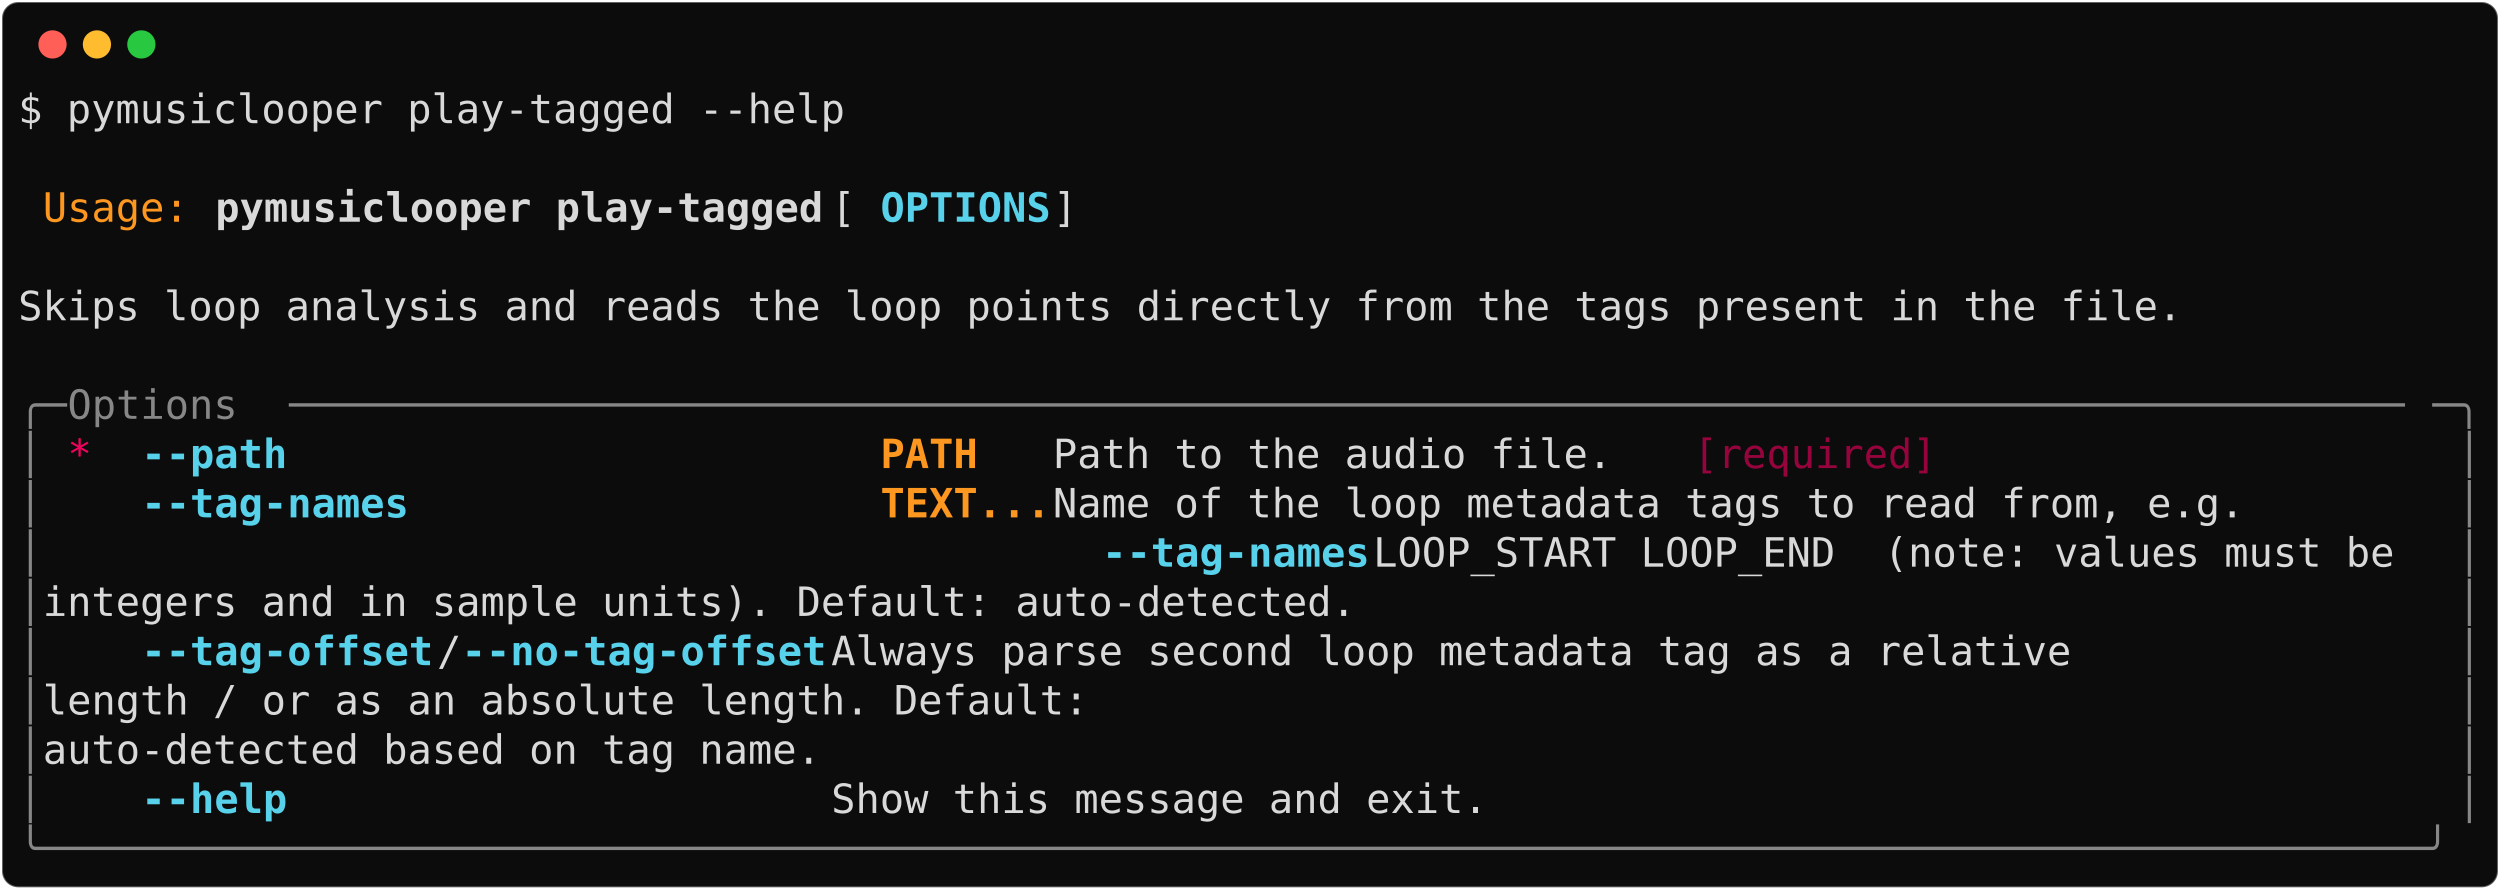
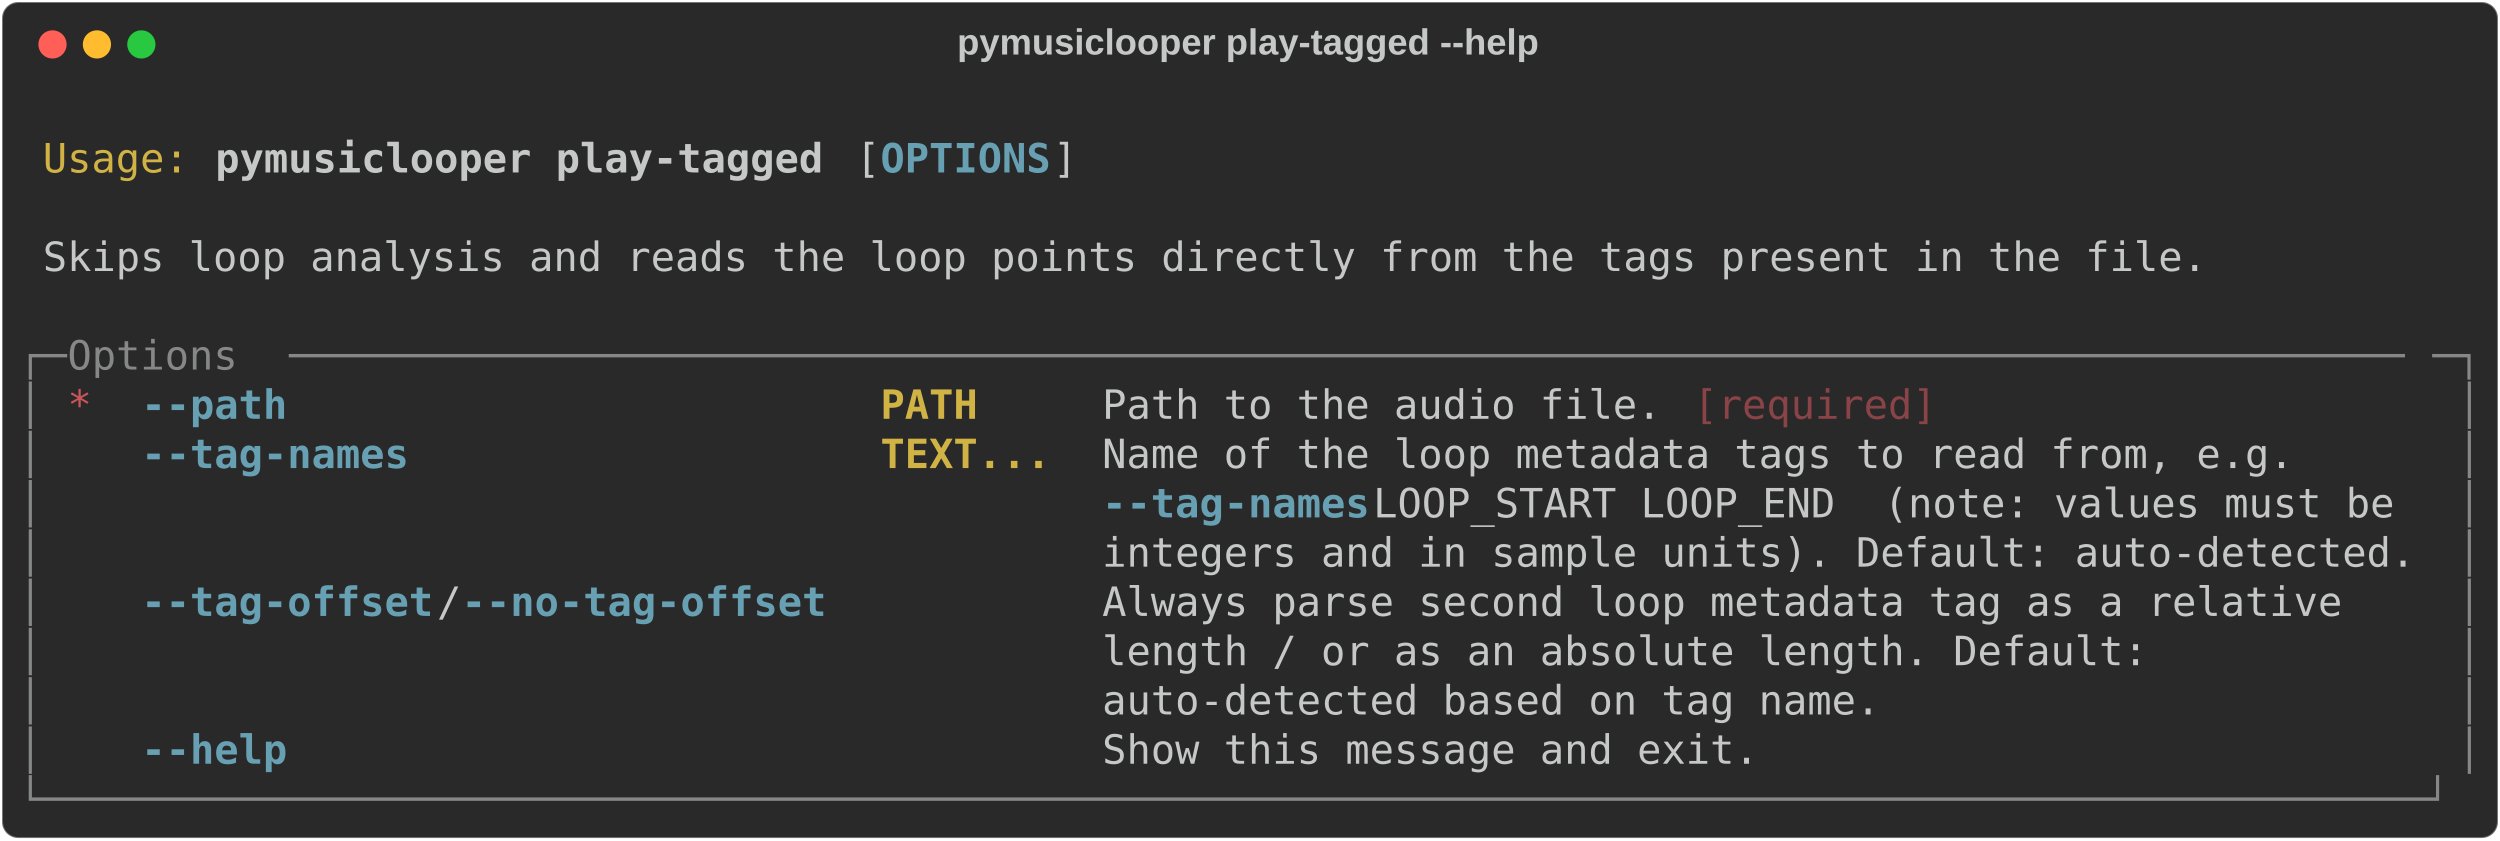
- <svg xmlns="http://www.w3.org/2000/svg" class="rich-terminal" viewBox="0 0 1238 440.4">
+ <svg xmlns="http://www.w3.org/2000/svg" class="rich-terminal" viewBox="0 0 1238 416.0">
  <style>

    @font-face {
        font-family: "Fira Code";
        src: local("FiraCode-Regular"),
                url("https://cdnjs.cloudflare.com/ajax/libs/firacode/6.2.0/woff2/FiraCode-Regular.woff2") format("woff2"),
                url("https://cdnjs.cloudflare.com/ajax/libs/firacode/6.2.0/woff/FiraCode-Regular.woff") format("woff");
        font-style: normal;
        font-weight: 400;
    }
    @font-face {
        font-family: "Fira Code";
        src: local("FiraCode-Bold"),
                url("https://cdnjs.cloudflare.com/ajax/libs/firacode/6.2.0/woff2/FiraCode-Bold.woff2") format("woff2"),
                url("https://cdnjs.cloudflare.com/ajax/libs/firacode/6.2.0/woff/FiraCode-Bold.woff") format("woff");
        font-style: bold;
        font-weight: 700;
    }

-     .terminal-3642730544-matrix {
+     .terminal-3645306245-matrix {
        font-family: Fira Code, monospace;
        font-size: 20px;
        line-height: 24.4px;
        font-variant-east-asian: full-width;
    }

-     .terminal-3642730544-title {
+     .terminal-3645306245-title {
        font-size: 18px;
        font-weight: bold;
        font-family: arial;
    }

-     .terminal-3642730544-r1 { fill: #d9d9d9 }
- .terminal-3642730544-r2 { fill: #fd971f }
- .terminal-3642730544-r3 { fill: #d9d9d9;font-weight: bold }
- .terminal-3642730544-r4 { fill: #58d1eb;font-weight: bold }
- .terminal-3642730544-r5 { fill: #878787 }
- .terminal-3642730544-r6 { fill: #f4005f }
- .terminal-3642730544-r7 { fill: #fd971f;font-weight: bold }
- .terminal-3642730544-r8 { fill: #97043d }
+     .terminal-3645306245-r1 { fill: #c5c8c6 }
+ .terminal-3645306245-r2 { fill: #d0b344 }
+ .terminal-3645306245-r3 { fill: #c5c8c6;font-weight: bold }
+ .terminal-3645306245-r4 { fill: #68a0b3;font-weight: bold }
+ .terminal-3645306245-r5 { fill: #868887 }
+ .terminal-3645306245-r6 { fill: #cc555a }
+ .terminal-3645306245-r7 { fill: #d0b344;font-weight: bold }
+ .terminal-3645306245-r8 { fill: #8a4346 }
    </style>
  <defs>
-     <clipPath id="terminal-3642730544-clip-terminal">
-       <rect x="0" y="0" width="1219.0" height="389.4" />
+     <clipPath id="terminal-3645306245-clip-terminal">
+       <rect x="0" y="0" width="1219.0" height="365.0" />
    </clipPath>
-     <clipPath id="terminal-3642730544-line-0">
+     <clipPath id="terminal-3645306245-line-0">
      <rect x="0" y="1.5" width="1220" height="24.65" />
    </clipPath>
-     <clipPath id="terminal-3642730544-line-1">
+     <clipPath id="terminal-3645306245-line-1">
      <rect x="0" y="25.9" width="1220" height="24.65" />
    </clipPath>
-     <clipPath id="terminal-3642730544-line-2">
+     <clipPath id="terminal-3645306245-line-2">
      <rect x="0" y="50.3" width="1220" height="24.65" />
    </clipPath>
-     <clipPath id="terminal-3642730544-line-3">
+     <clipPath id="terminal-3645306245-line-3">
      <rect x="0" y="74.7" width="1220" height="24.65" />
    </clipPath>
-     <clipPath id="terminal-3642730544-line-4">
+     <clipPath id="terminal-3645306245-line-4">
      <rect x="0" y="99.1" width="1220" height="24.65" />
    </clipPath>
-     <clipPath id="terminal-3642730544-line-5">
+     <clipPath id="terminal-3645306245-line-5">
      <rect x="0" y="123.5" width="1220" height="24.65" />
    </clipPath>
-     <clipPath id="terminal-3642730544-line-6">
+     <clipPath id="terminal-3645306245-line-6">
      <rect x="0" y="147.9" width="1220" height="24.65" />
    </clipPath>
-     <clipPath id="terminal-3642730544-line-7">
+     <clipPath id="terminal-3645306245-line-7">
      <rect x="0" y="172.3" width="1220" height="24.65" />
    </clipPath>
-     <clipPath id="terminal-3642730544-line-8">
+     <clipPath id="terminal-3645306245-line-8">
      <rect x="0" y="196.7" width="1220" height="24.65" />
    </clipPath>
-     <clipPath id="terminal-3642730544-line-9">
+     <clipPath id="terminal-3645306245-line-9">
      <rect x="0" y="221.1" width="1220" height="24.65" />
    </clipPath>
-     <clipPath id="terminal-3642730544-line-10">
+     <clipPath id="terminal-3645306245-line-10">
      <rect x="0" y="245.5" width="1220" height="24.65" />
    </clipPath>
-     <clipPath id="terminal-3642730544-line-11">
+     <clipPath id="terminal-3645306245-line-11">
      <rect x="0" y="269.9" width="1220" height="24.65" />
    </clipPath>
-     <clipPath id="terminal-3642730544-line-12">
+     <clipPath id="terminal-3645306245-line-12">
      <rect x="0" y="294.3" width="1220" height="24.65" />
    </clipPath>
-     <clipPath id="terminal-3642730544-line-13">
+     <clipPath id="terminal-3645306245-line-13">
      <rect x="0" y="318.7" width="1220" height="24.65" />
    </clipPath>
-     <clipPath id="terminal-3642730544-line-14">
-       <rect x="0" y="343.1" width="1220" height="24.65" />
-     </clipPath>
  </defs>
-   <rect fill="#0c0c0c" stroke="rgba(255,255,255,0.35)" stroke-width="1" x="1" y="1" width="1236" height="438.4" rx="8" />
+   <rect fill="#292929" stroke="rgba(255,255,255,0.35)" stroke-width="1" x="1" y="1" width="1236" height="414" rx="8" />
+   <text class="terminal-3645306245-title" fill="#c5c8c6" text-anchor="middle" x="618" y="27">pymusiclooper play-tagged --help</text>
  <g transform="translate(26,22)">
    <circle cx="0" cy="0" r="7" fill="#ff5f57" />
    <circle cx="22" cy="0" r="7" fill="#febc2e" />
    <circle cx="44" cy="0" r="7" fill="#28c840" />
  </g>
-   <g transform="translate(9, 41)" clip-path="url(#terminal-3642730544-clip-terminal)">
-     <g class="terminal-3642730544-matrix">
-       <text class="terminal-3642730544-r1" x="0" y="20" textLength="414.8" clip-path="url(#terminal-3642730544-line-0)">$ pymusiclooper play-tagged --help</text>
-       <text class="terminal-3642730544-r1" x="1220" y="20" textLength="12.2" clip-path="url(#terminal-3642730544-line-0)">
+   <g transform="translate(9, 41)" clip-path="url(#terminal-3645306245-clip-terminal)">
+     <g class="terminal-3645306245-matrix">
+       <text class="terminal-3645306245-r1" x="1220" y="20" textLength="12.2" clip-path="url(#terminal-3645306245-line-0)">
</text>
-       <text class="terminal-3642730544-r1" x="1220" y="44.4" textLength="12.2" clip-path="url(#terminal-3642730544-line-1)">
+       <text class="terminal-3645306245-r2" x="12.2" y="44.4" textLength="73.2" clip-path="url(#terminal-3645306245-line-1)">Usage:</text>
+       <text class="terminal-3645306245-r3" x="97.6" y="44.4" textLength="305" clip-path="url(#terminal-3645306245-line-1)">pymusiclooper play-tagged</text>
+       <text class="terminal-3645306245-r1" x="414.8" y="44.4" textLength="12.2" clip-path="url(#terminal-3645306245-line-1)">[</text>
+       <text class="terminal-3645306245-r4" x="427" y="44.4" textLength="85.4" clip-path="url(#terminal-3645306245-line-1)">OPTIONS</text>
+       <text class="terminal-3645306245-r1" x="512.4" y="44.4" textLength="12.2" clip-path="url(#terminal-3645306245-line-1)">]</text>
+       <text class="terminal-3645306245-r1" x="1220" y="44.4" textLength="12.2" clip-path="url(#terminal-3645306245-line-1)">
</text>
-       <text class="terminal-3642730544-r2" x="12.2" y="68.8" textLength="73.2" clip-path="url(#terminal-3642730544-line-2)">Usage:</text>
-       <text class="terminal-3642730544-r3" x="97.6" y="68.8" textLength="305" clip-path="url(#terminal-3642730544-line-2)">pymusiclooper play-tagged</text>
-       <text class="terminal-3642730544-r1" x="402.6" y="68.8" textLength="24.4" clip-path="url(#terminal-3642730544-line-2)"> [</text>
-       <text class="terminal-3642730544-r4" x="427" y="68.8" textLength="85.4" clip-path="url(#terminal-3642730544-line-2)">OPTIONS</text>
-       <text class="terminal-3642730544-r1" x="512.4" y="68.8" textLength="707.6" clip-path="url(#terminal-3642730544-line-2)">]                                                         </text>
-       <text class="terminal-3642730544-r1" x="1220" y="68.8" textLength="12.2" clip-path="url(#terminal-3642730544-line-2)">
+       <text class="terminal-3645306245-r1" x="1220" y="68.8" textLength="12.2" clip-path="url(#terminal-3645306245-line-2)">
</text>
-       <text class="terminal-3642730544-r1" x="1220" y="93.2" textLength="12.2" clip-path="url(#terminal-3642730544-line-3)">
+       <text class="terminal-3645306245-r1" x="12.2" y="93.2" textLength="1085.8" clip-path="url(#terminal-3645306245-line-3)">Skips loop analysis and reads the loop points directly from the tags present in the file.</text>
+       <text class="terminal-3645306245-r1" x="1220" y="93.2" textLength="12.2" clip-path="url(#terminal-3645306245-line-3)">
</text>
-       <text class="terminal-3642730544-r1" x="0" y="117.6" textLength="1220" clip-path="url(#terminal-3642730544-line-4)"> Skips loop analysis and reads the loop points directly from the tags present in the file.          </text>
-       <text class="terminal-3642730544-r1" x="1220" y="117.6" textLength="12.2" clip-path="url(#terminal-3642730544-line-4)">
+       <text class="terminal-3645306245-r1" x="1220" y="117.6" textLength="12.2" clip-path="url(#terminal-3645306245-line-4)">
</text>
-       <text class="terminal-3642730544-r1" x="1220" y="142" textLength="12.2" clip-path="url(#terminal-3642730544-line-5)">
+       <text class="terminal-3645306245-r5" x="0" y="142" textLength="24.4" clip-path="url(#terminal-3645306245-line-5)">┌─</text>
+       <text class="terminal-3645306245-r5" x="24.4" y="142" textLength="109.8" clip-path="url(#terminal-3645306245-line-5)"> Options </text>
+       <text class="terminal-3645306245-r5" x="134.2" y="142" textLength="1061.4" clip-path="url(#terminal-3645306245-line-5)">───────────────────────────────────────────────────────────────────────────────────────</text>
+       <text class="terminal-3645306245-r5" x="1195.6" y="142" textLength="24.4" clip-path="url(#terminal-3645306245-line-5)">─┐</text>
+       <text class="terminal-3645306245-r1" x="1220" y="142" textLength="12.2" clip-path="url(#terminal-3645306245-line-5)">
</text>
-       <text class="terminal-3642730544-r5" x="0" y="166.4" textLength="24.4" clip-path="url(#terminal-3642730544-line-6)">╭─</text>
-       <text class="terminal-3642730544-r5" x="24.4" y="166.4" textLength="109.8" clip-path="url(#terminal-3642730544-line-6)"> Options </text>
-       <text class="terminal-3642730544-r5" x="134.2" y="166.4" textLength="1061.4" clip-path="url(#terminal-3642730544-line-6)">───────────────────────────────────────────────────────────────────────────────────────</text>
-       <text class="terminal-3642730544-r5" x="1195.6" y="166.4" textLength="24.4" clip-path="url(#terminal-3642730544-line-6)">─╮</text>
-       <text class="terminal-3642730544-r1" x="1220" y="166.4" textLength="12.2" clip-path="url(#terminal-3642730544-line-6)">
+       <text class="terminal-3645306245-r5" x="0" y="166.4" textLength="12.2" clip-path="url(#terminal-3645306245-line-6)">│</text>
+       <text class="terminal-3645306245-r6" x="24.4" y="166.4" textLength="12.2" clip-path="url(#terminal-3645306245-line-6)">*</text>
+       <text class="terminal-3645306245-r4" x="61" y="166.4" textLength="341.6" clip-path="url(#terminal-3645306245-line-6)">--path                      </text>
+       <text class="terminal-3645306245-r7" x="427" y="166.4" textLength="85.4" clip-path="url(#terminal-3645306245-line-6)">PATH   </text>
+       <text class="terminal-3645306245-r1" x="536.8" y="166.4" textLength="292.8" clip-path="url(#terminal-3645306245-line-6)">Path to the audio file. </text>
+       <text class="terminal-3645306245-r8" x="829.6" y="166.4" textLength="122" clip-path="url(#terminal-3645306245-line-6)">[required]</text>
+       <text class="terminal-3645306245-r5" x="1207.8" y="166.4" textLength="12.2" clip-path="url(#terminal-3645306245-line-6)">│</text>
+       <text class="terminal-3645306245-r1" x="1220" y="166.4" textLength="12.2" clip-path="url(#terminal-3645306245-line-6)">
</text>
-       <text class="terminal-3642730544-r5" x="0" y="190.8" textLength="12.2" clip-path="url(#terminal-3642730544-line-7)">│</text>
-       <text class="terminal-3642730544-r6" x="24.4" y="190.8" textLength="12.2" clip-path="url(#terminal-3642730544-line-7)">*</text>
-       <text class="terminal-3642730544-r4" x="61" y="190.8" textLength="341.6" clip-path="url(#terminal-3642730544-line-7)">--path                      </text>
-       <text class="terminal-3642730544-r7" x="427" y="190.8" textLength="85.4" clip-path="url(#terminal-3642730544-line-7)">PATH   </text>
-       <text class="terminal-3642730544-r1" x="512.4" y="190.8" textLength="317.2" clip-path="url(#terminal-3642730544-line-7)">  Path to the audio file. </text>
-       <text class="terminal-3642730544-r8" x="829.6" y="190.8" textLength="122" clip-path="url(#terminal-3642730544-line-7)">[required]</text>
-       <text class="terminal-3642730544-r5" x="1207.8" y="190.8" textLength="12.2" clip-path="url(#terminal-3642730544-line-7)">│</text>
-       <text class="terminal-3642730544-r1" x="1220" y="190.8" textLength="12.2" clip-path="url(#terminal-3642730544-line-7)">
+       <text class="terminal-3645306245-r5" x="0" y="190.8" textLength="12.2" clip-path="url(#terminal-3645306245-line-7)">│</text>
+       <text class="terminal-3645306245-r4" x="61" y="190.8" textLength="341.6" clip-path="url(#terminal-3645306245-line-7)">--tag-names                 </text>
+       <text class="terminal-3645306245-r7" x="427" y="190.8" textLength="85.4" clip-path="url(#terminal-3645306245-line-7)">TEXT...</text>
+       <text class="terminal-3645306245-r1" x="536.8" y="190.8" textLength="658.8" clip-path="url(#terminal-3645306245-line-7)">Name of the loop metadata tags to read from, e.g.     </text>
+       <text class="terminal-3645306245-r5" x="1207.8" y="190.8" textLength="12.2" clip-path="url(#terminal-3645306245-line-7)">│</text>
+       <text class="terminal-3645306245-r1" x="1220" y="190.8" textLength="12.2" clip-path="url(#terminal-3645306245-line-7)">
</text>
-       <text class="terminal-3642730544-r5" x="0" y="215.2" textLength="12.2" clip-path="url(#terminal-3642730544-line-8)">│</text>
-       <text class="terminal-3642730544-r4" x="61" y="215.2" textLength="341.6" clip-path="url(#terminal-3642730544-line-8)">--tag-names                 </text>
-       <text class="terminal-3642730544-r7" x="427" y="215.2" textLength="85.4" clip-path="url(#terminal-3642730544-line-8)">TEXT...</text>
-       <text class="terminal-3642730544-r1" x="512.4" y="215.2" textLength="695.4" clip-path="url(#terminal-3642730544-line-8)">  Name of the loop metadata tags to read from, e.g.      </text>
-       <text class="terminal-3642730544-r5" x="1207.8" y="215.2" textLength="12.2" clip-path="url(#terminal-3642730544-line-8)">│</text>
-       <text class="terminal-3642730544-r1" x="1220" y="215.2" textLength="12.2" clip-path="url(#terminal-3642730544-line-8)">
+       <text class="terminal-3645306245-r5" x="0" y="215.2" textLength="12.2" clip-path="url(#terminal-3645306245-line-8)">│</text>
+       <text class="terminal-3645306245-r4" x="536.8" y="215.2" textLength="134.2" clip-path="url(#terminal-3645306245-line-8)">--tag-names</text>
+       <text class="terminal-3645306245-r1" x="671" y="215.2" textLength="524.6" clip-path="url(#terminal-3645306245-line-8)"> LOOP_START LOOP_END  (note: values must be</text>
+       <text class="terminal-3645306245-r5" x="1207.8" y="215.2" textLength="12.2" clip-path="url(#terminal-3645306245-line-8)">│</text>
+       <text class="terminal-3645306245-r1" x="1220" y="215.2" textLength="12.2" clip-path="url(#terminal-3645306245-line-8)">
</text>
-       <text class="terminal-3642730544-r5" x="0" y="239.6" textLength="12.2" clip-path="url(#terminal-3642730544-line-9)">│</text>
-       <text class="terminal-3642730544-r4" x="536.8" y="239.6" textLength="134.2" clip-path="url(#terminal-3642730544-line-9)">--tag-names</text>
-       <text class="terminal-3642730544-r1" x="671" y="239.6" textLength="536.8" clip-path="url(#terminal-3642730544-line-9)"> LOOP_START LOOP_END  (note: values must be </text>
-       <text class="terminal-3642730544-r5" x="1207.8" y="239.6" textLength="12.2" clip-path="url(#terminal-3642730544-line-9)">│</text>
-       <text class="terminal-3642730544-r1" x="1220" y="239.6" textLength="12.2" clip-path="url(#terminal-3642730544-line-9)">
+       <text class="terminal-3645306245-r5" x="0" y="239.6" textLength="12.2" clip-path="url(#terminal-3645306245-line-9)">│</text>
+       <text class="terminal-3645306245-r1" x="536.8" y="239.6" textLength="658.8" clip-path="url(#terminal-3645306245-line-9)">integers and in sample units). Default: auto-detected.</text>
+       <text class="terminal-3645306245-r5" x="1207.8" y="239.6" textLength="12.2" clip-path="url(#terminal-3645306245-line-9)">│</text>
+       <text class="terminal-3645306245-r1" x="1220" y="239.6" textLength="12.2" clip-path="url(#terminal-3645306245-line-9)">
</text>
-       <text class="terminal-3642730544-r5" x="0" y="264" textLength="12.2" clip-path="url(#terminal-3642730544-line-10)">│</text>
-       <text class="terminal-3642730544-r1" x="12.2" y="264" textLength="1195.6" clip-path="url(#terminal-3642730544-line-10)">                                           integers and in sample units). Default: auto-detected. </text>
-       <text class="terminal-3642730544-r5" x="1207.8" y="264" textLength="12.2" clip-path="url(#terminal-3642730544-line-10)">│</text>
-       <text class="terminal-3642730544-r1" x="1220" y="264" textLength="12.2" clip-path="url(#terminal-3642730544-line-10)">
+       <text class="terminal-3645306245-r5" x="0" y="264" textLength="12.2" clip-path="url(#terminal-3645306245-line-10)">│</text>
+       <text class="terminal-3645306245-r4" x="61" y="264" textLength="146.4" clip-path="url(#terminal-3645306245-line-10)">--tag-offset</text>
+       <text class="terminal-3645306245-r1" x="207.4" y="264" textLength="12.2" clip-path="url(#terminal-3645306245-line-10)">/</text>
+       <text class="terminal-3645306245-r4" x="219.6" y="264" textLength="183" clip-path="url(#terminal-3645306245-line-10)">--no-tag-offset</text>
+       <text class="terminal-3645306245-r1" x="536.8" y="264" textLength="658.8" clip-path="url(#terminal-3645306245-line-10)">Always parse second loop metadata tag as a relative   </text>
+       <text class="terminal-3645306245-r5" x="1207.8" y="264" textLength="12.2" clip-path="url(#terminal-3645306245-line-10)">│</text>
+       <text class="terminal-3645306245-r1" x="1220" y="264" textLength="12.2" clip-path="url(#terminal-3645306245-line-10)">
</text>
-       <text class="terminal-3642730544-r5" x="0" y="288.4" textLength="12.2" clip-path="url(#terminal-3642730544-line-11)">│</text>
-       <text class="terminal-3642730544-r4" x="61" y="288.4" textLength="146.4" clip-path="url(#terminal-3642730544-line-11)">--tag-offset</text>
-       <text class="terminal-3642730544-r1" x="207.4" y="288.4" textLength="12.2" clip-path="url(#terminal-3642730544-line-11)">/</text>
-       <text class="terminal-3642730544-r4" x="219.6" y="288.4" textLength="183" clip-path="url(#terminal-3642730544-line-11)">--no-tag-offset</text>
-       <text class="terminal-3642730544-r1" x="402.6" y="288.4" textLength="805.2" clip-path="url(#terminal-3642730544-line-11)">           Always parse second loop metadata tag as a relative    </text>
-       <text class="terminal-3642730544-r5" x="1207.8" y="288.4" textLength="12.2" clip-path="url(#terminal-3642730544-line-11)">│</text>
-       <text class="terminal-3642730544-r1" x="1220" y="288.4" textLength="12.2" clip-path="url(#terminal-3642730544-line-11)">
+       <text class="terminal-3645306245-r5" x="0" y="288.4" textLength="12.2" clip-path="url(#terminal-3645306245-line-11)">│</text>
+       <text class="terminal-3645306245-r1" x="536.8" y="288.4" textLength="658.8" clip-path="url(#terminal-3645306245-line-11)">length / or as an absolute length. Default:           </text>
+       <text class="terminal-3645306245-r5" x="1207.8" y="288.4" textLength="12.2" clip-path="url(#terminal-3645306245-line-11)">│</text>
+       <text class="terminal-3645306245-r1" x="1220" y="288.4" textLength="12.2" clip-path="url(#terminal-3645306245-line-11)">
</text>
-       <text class="terminal-3642730544-r5" x="0" y="312.8" textLength="12.2" clip-path="url(#terminal-3642730544-line-12)">│</text>
-       <text class="terminal-3642730544-r1" x="12.2" y="312.8" textLength="1195.6" clip-path="url(#terminal-3642730544-line-12)">                                           length / or as an absolute length. Default:            </text>
-       <text class="terminal-3642730544-r5" x="1207.8" y="312.8" textLength="12.2" clip-path="url(#terminal-3642730544-line-12)">│</text>
-       <text class="terminal-3642730544-r1" x="1220" y="312.8" textLength="12.2" clip-path="url(#terminal-3642730544-line-12)">
+       <text class="terminal-3645306245-r5" x="0" y="312.8" textLength="12.2" clip-path="url(#terminal-3645306245-line-12)">│</text>
+       <text class="terminal-3645306245-r1" x="536.8" y="312.8" textLength="658.8" clip-path="url(#terminal-3645306245-line-12)">auto-detected based on tag name.                      </text>
+       <text class="terminal-3645306245-r5" x="1207.8" y="312.8" textLength="12.2" clip-path="url(#terminal-3645306245-line-12)">│</text>
+       <text class="terminal-3645306245-r1" x="1220" y="312.8" textLength="12.2" clip-path="url(#terminal-3645306245-line-12)">
</text>
-       <text class="terminal-3642730544-r5" x="0" y="337.2" textLength="12.2" clip-path="url(#terminal-3642730544-line-13)">│</text>
-       <text class="terminal-3642730544-r1" x="12.2" y="337.2" textLength="1195.6" clip-path="url(#terminal-3642730544-line-13)">                                           auto-detected based on tag name.                       </text>
-       <text class="terminal-3642730544-r5" x="1207.8" y="337.2" textLength="12.2" clip-path="url(#terminal-3642730544-line-13)">│</text>
-       <text class="terminal-3642730544-r1" x="1220" y="337.2" textLength="12.2" clip-path="url(#terminal-3642730544-line-13)">
+       <text class="terminal-3645306245-r5" x="0" y="337.2" textLength="12.2" clip-path="url(#terminal-3645306245-line-13)">│</text>
+       <text class="terminal-3645306245-r4" x="61" y="337.2" textLength="341.6" clip-path="url(#terminal-3645306245-line-13)">--help                      </text>
+       <text class="terminal-3645306245-r1" x="536.8" y="337.2" textLength="329.4" clip-path="url(#terminal-3645306245-line-13)">Show this message and exit.</text>
+       <text class="terminal-3645306245-r5" x="1207.8" y="337.2" textLength="12.2" clip-path="url(#terminal-3645306245-line-13)">│</text>
+       <text class="terminal-3645306245-r1" x="1220" y="337.2" textLength="12.2" clip-path="url(#terminal-3645306245-line-13)">
</text>
-       <text class="terminal-3642730544-r5" x="0" y="361.6" textLength="12.2" clip-path="url(#terminal-3642730544-line-14)">│</text>
-       <text class="terminal-3642730544-r4" x="61" y="361.6" textLength="341.6" clip-path="url(#terminal-3642730544-line-14)">--help                      </text>
-       <text class="terminal-3642730544-r1" x="402.6" y="361.6" textLength="805.2" clip-path="url(#terminal-3642730544-line-14)">           Show this message and exit.                            </text>
-       <text class="terminal-3642730544-r5" x="1207.8" y="361.6" textLength="12.2" clip-path="url(#terminal-3642730544-line-14)">│</text>
-       <text class="terminal-3642730544-r1" x="1220" y="361.6" textLength="12.2" clip-path="url(#terminal-3642730544-line-14)">
- </text>
-       <text class="terminal-3642730544-r5" x="0" y="386" textLength="1220" clip-path="url(#terminal-3642730544-line-15)">╰──────────────────────────────────────────────────────────────────────────────────────────────────╯</text>
-       <text class="terminal-3642730544-r1" x="1220" y="386" textLength="12.2" clip-path="url(#terminal-3642730544-line-15)">
+       <text class="terminal-3645306245-r5" x="0" y="361.6" textLength="1220" clip-path="url(#terminal-3645306245-line-14)">└──────────────────────────────────────────────────────────────────────────────────────────────────┘</text>
+       <text class="terminal-3645306245-r1" x="1220" y="361.6" textLength="12.2" clip-path="url(#terminal-3645306245-line-14)">
</text>
    </g>
  </g>
</svg>
